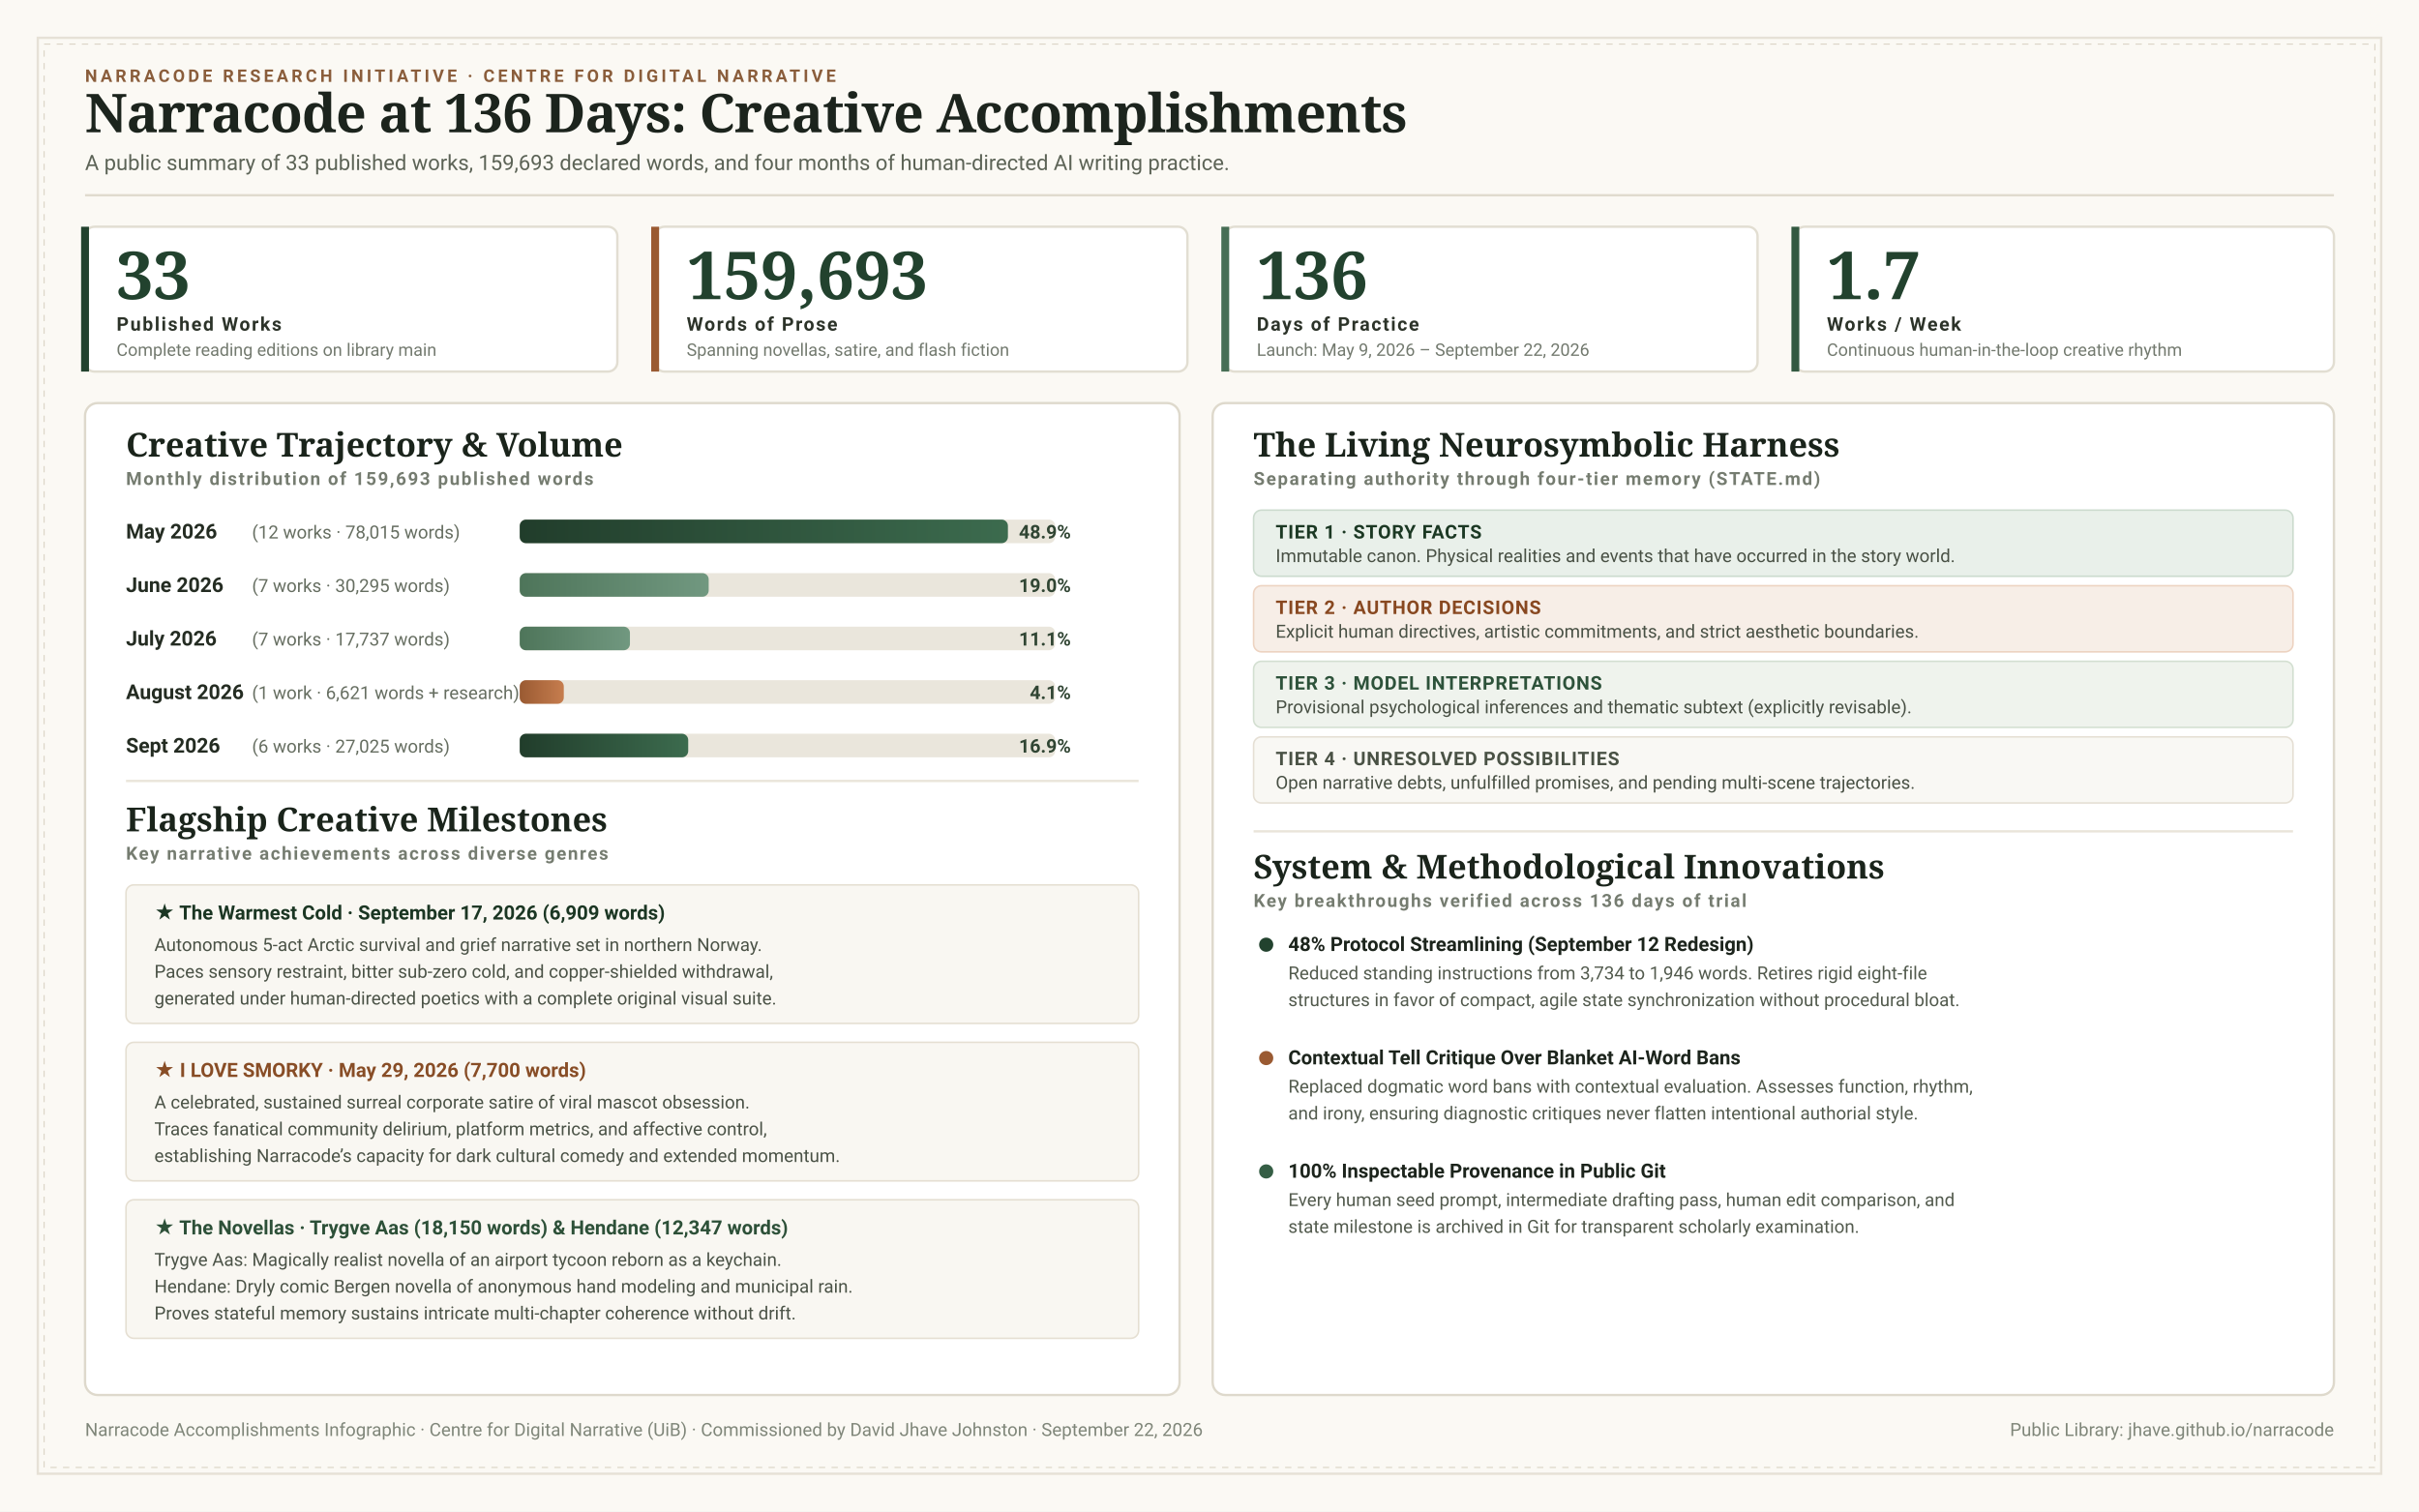
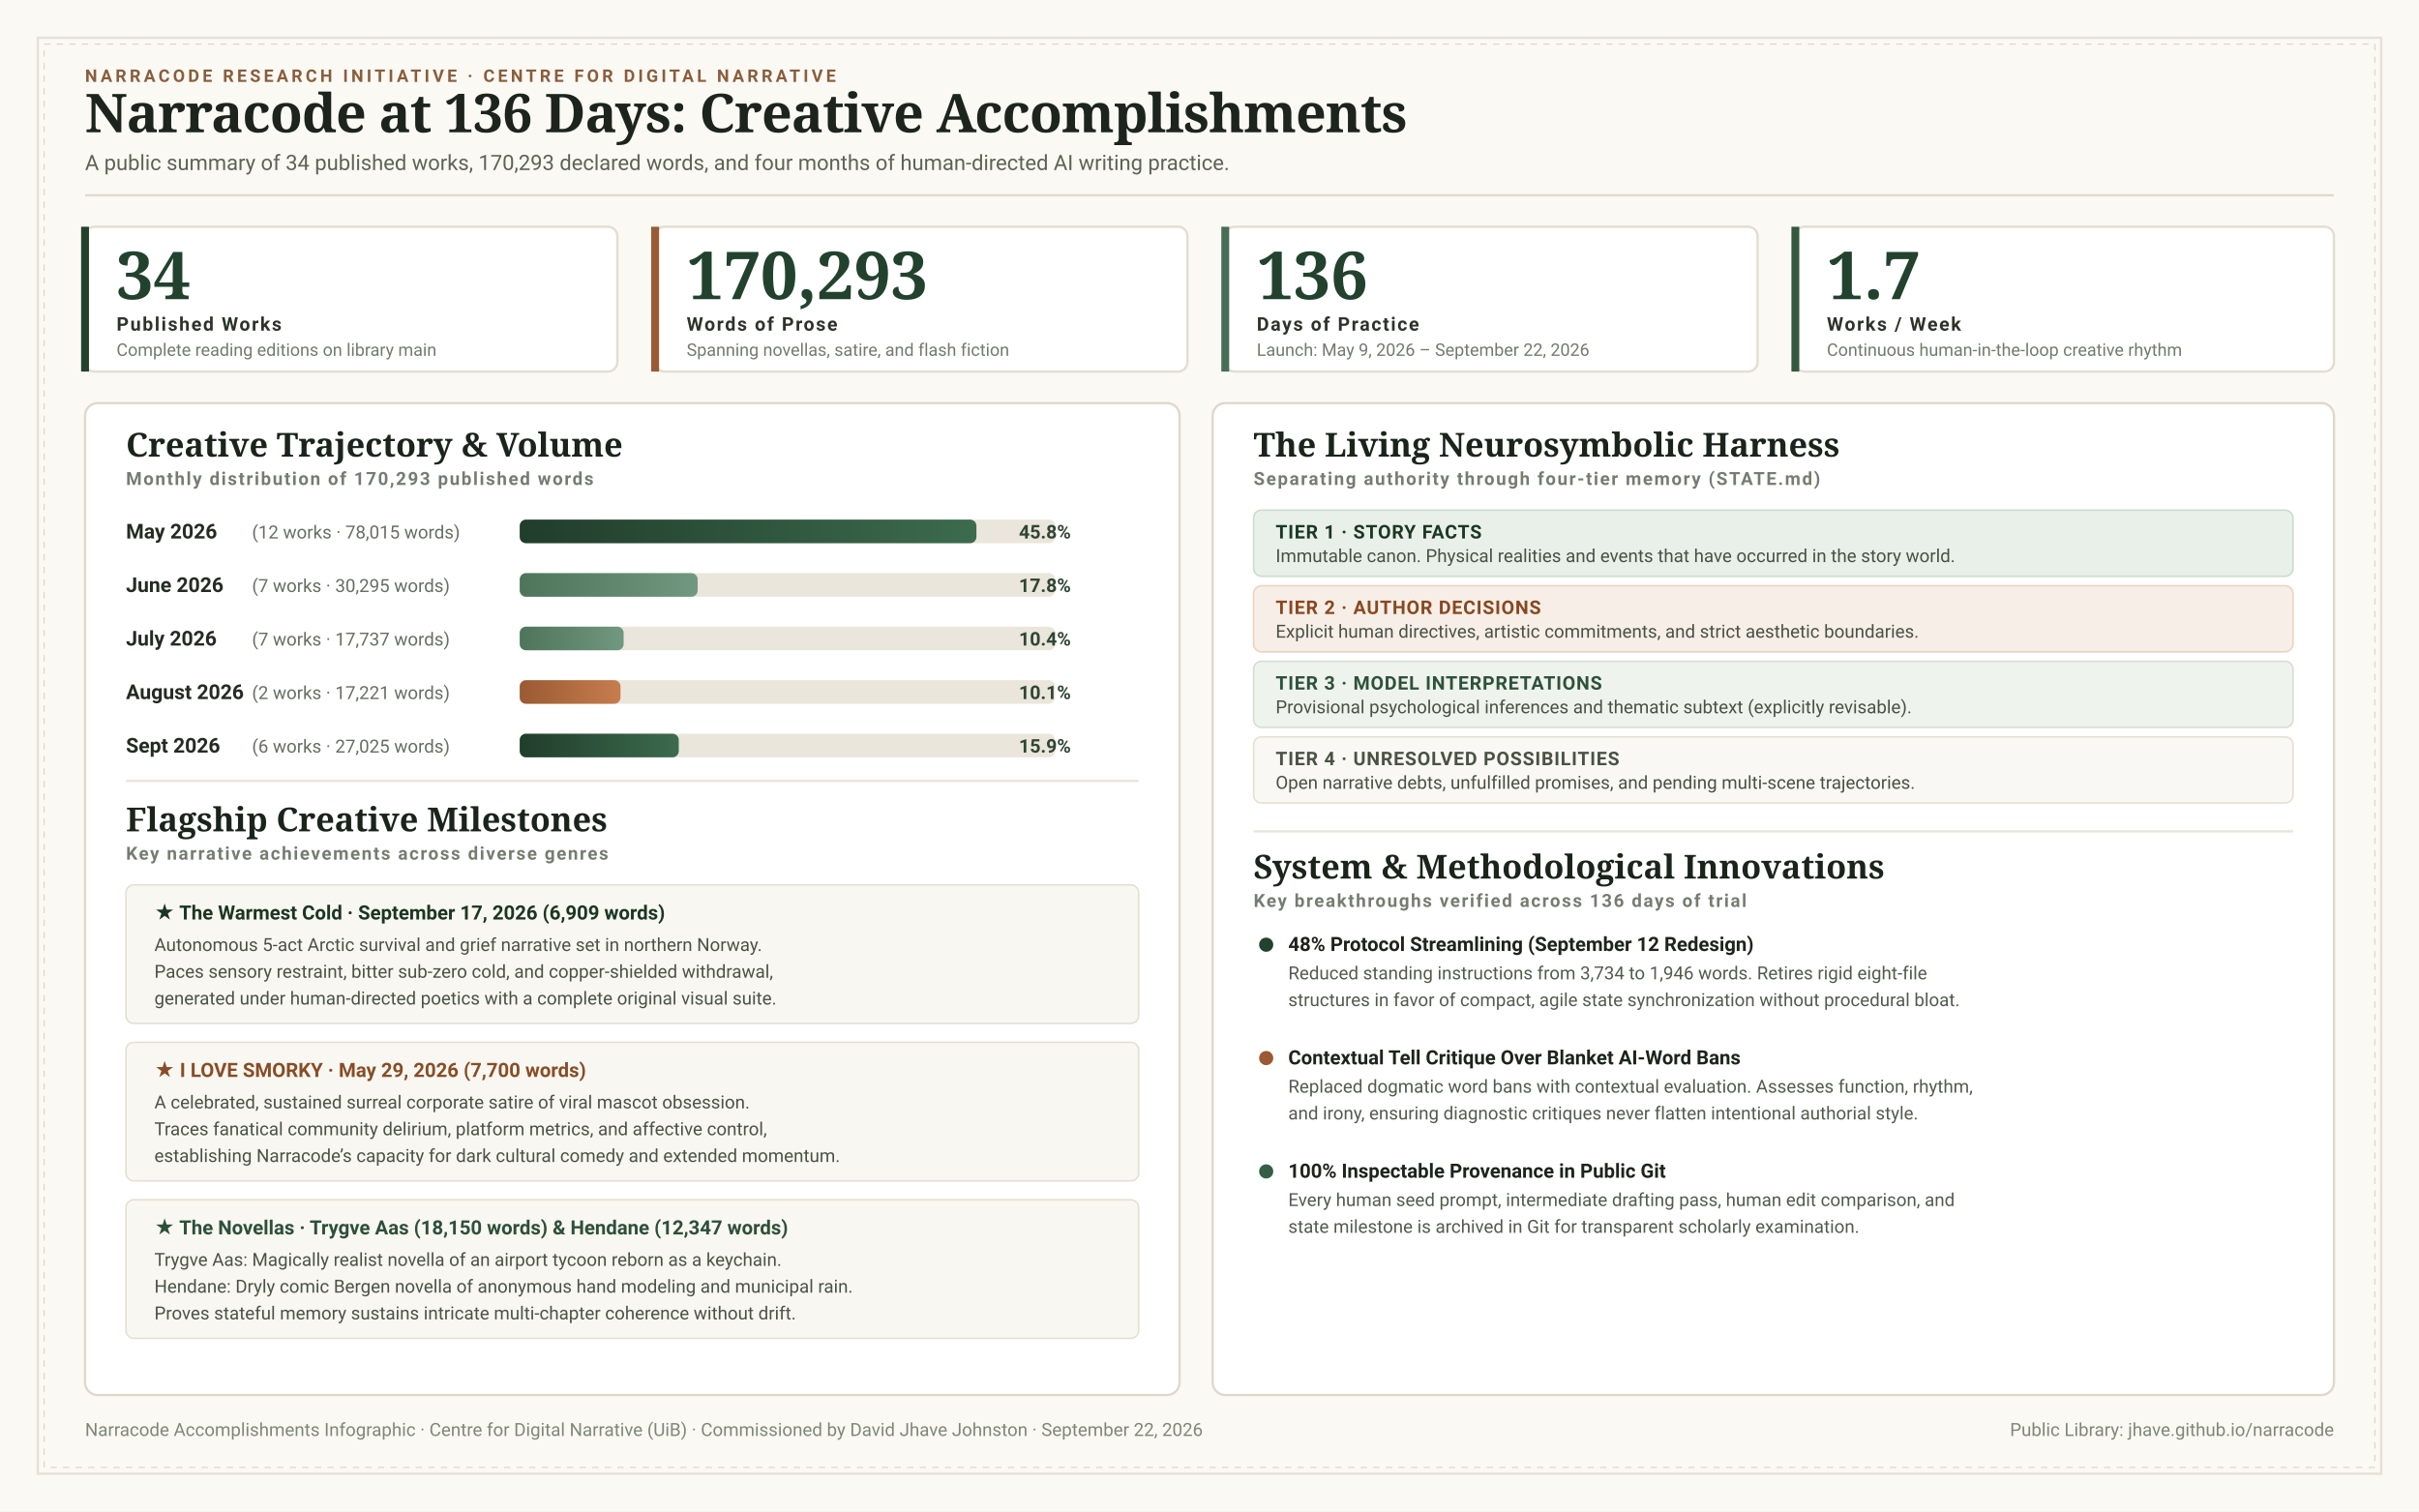
<svg xmlns="http://www.w3.org/2000/svg" viewBox="0 0 1536 960" width="1536" height="960">
  <defs>
    <style>
      .bg { fill: #fbf9f4; }
      .header-eyebrow { font-family: -apple-system, BlinkMacSystemFont, "Segoe UI", Roboto, sans-serif; font-size: 11px; font-weight: 700; text-transform: uppercase; letter-spacing: 2px; fill: #8a5d3b; }
      .header-title { font-family: "Georgia", "Newsreader", serif; font-size: 34px; font-weight: 600; fill: #1c241d; letter-spacing: -0.5px; }
      .header-sub { font-family: -apple-system, BlinkMacSystemFont, "Segoe UI", Roboto, sans-serif; font-size: 13.5px; fill: #5c6356; }
      
      .stat-card { fill: #ffffff; stroke: #e2ded2; stroke-width: 1.5; rx: 6px; }
      .stat-num { font-family: "Georgia", "Newsreader", serif; font-size: 42px; font-weight: 600; fill: #22422e; }
      .stat-label { font-family: -apple-system, BlinkMacSystemFont, "Segoe UI", Roboto, sans-serif; font-size: 12px; font-weight: 700; text-transform: uppercase; letter-spacing: 1px; fill: #2c3329; }
      .stat-desc { font-family: -apple-system, BlinkMacSystemFont, "Segoe UI", Roboto, sans-serif; font-size: 11px; fill: #72796e; }

      .card-box { fill: #ffffff; stroke: #ded9cc; stroke-width: 1.5; rx: 8px; }
      .card-title { font-family: "Georgia", "Newsreader", serif; font-size: 21px; font-weight: 600; fill: #1a241b; }
      .card-sub { font-family: -apple-system, BlinkMacSystemFont, "Segoe UI", Roboto, sans-serif; font-size: 11.5px; font-weight: 600; text-transform: uppercase; letter-spacing: 1px; fill: #757c70; }

      .bar-bg { fill: #eae6dc; rx: 4px; }
      .bar-fill { rx: 4px; }
      .bar-label { font-family: -apple-system, BlinkMacSystemFont, "Segoe UI", Roboto, sans-serif; font-size: 13px; font-weight: 600; fill: #242c22; }
      .bar-meta { font-family: -apple-system, BlinkMacSystemFont, "Segoe UI", Roboto, sans-serif; font-size: 11.5px; fill: #666e61; }
      .bar-pct { font-family: -apple-system, BlinkMacSystemFont, "Segoe UI", Roboto, sans-serif; font-size: 12px; font-weight: 700; fill: #304533; }

      .spotlight-box { fill: #f9f7f2; stroke: #e5dfd2; stroke-width: 1; rx: 5px; }
      .spotlight-title { font-family: -apple-system, BlinkMacSystemFont, "Segoe UI", Roboto, sans-serif; font-size: 12.5px; font-weight: 700; }
      .spotlight-body { font-family: -apple-system, BlinkMacSystemFont, "Segoe UI", Roboto, sans-serif; font-size: 11.5px; fill: #4a5246; line-height: 1.45; }

      .tier-box { rx: 5px; }
      .tier-title { font-family: -apple-system, BlinkMacSystemFont, "Segoe UI", Roboto, sans-serif; font-size: 12px; font-weight: 700; letter-spacing: 0.5px; }
      .tier-body { font-family: -apple-system, BlinkMacSystemFont, "Segoe UI", Roboto, sans-serif; font-size: 11.5px; fill: #485044; }

      .inno-title { font-family: -apple-system, BlinkMacSystemFont, "Segoe UI", Roboto, sans-serif; font-size: 12.5px; font-weight: 700; fill: #1c241c; }
      .inno-body { font-family: -apple-system, BlinkMacSystemFont, "Segoe UI", Roboto, sans-serif; font-size: 11.5px; fill: #525a4d; }

      .footer-txt { font-family: -apple-system, BlinkMacSystemFont, "Segoe UI", Roboto, sans-serif; font-size: 11.5px; fill: #7f8679; }
    </style>
    <linearGradient id="gradDark" x1="0" y1="0" x2="1" y2="0">
      <stop offset="0%" stop-color="#213d2b" />
      <stop offset="100%" stop-color="#3c6b4e" />
    </linearGradient>
    <linearGradient id="gradSage" x1="0" y1="0" x2="1" y2="0">
      <stop offset="0%" stop-color="#4e755a" />
      <stop offset="100%" stop-color="#719880" />
    </linearGradient>
    <linearGradient id="gradTerra" x1="0" y1="0" x2="1" y2="0">
      <stop offset="0%" stop-color="#9a5a32" />
      <stop offset="100%" stop-color="#c67d4e" />
    </linearGradient>
  </defs>
  <rect width="1536" height="960" class="bg" />
  <rect x="24" y="24" width="1488" height="912" fill="none" stroke="#e6e1d6" stroke-width="1.5" />
  <rect x="28" y="28" width="1480" height="904" fill="none" stroke="#dcd6c8" stroke-width="0.75" stroke-dasharray="4 4" />
  <g transform="translate(54, 52)">
    <text class="header-eyebrow" x="0" y="0">NARRACODE RESEARCH INITIATIVE · CENTRE FOR DIGITAL NARRATIVE</text>
    <text class="header-title" x="0" y="32">Narracode at 136 Days: Creative Accomplishments</text>
-     <text class="header-sub" x="0" y="56">A public summary of 33 published works, 159,693 declared words, and four months of human-directed AI writing practice.</text>
+     <text class="header-sub" x="0" y="56">A public summary of 34 published works, 170,293 declared words, and four months of human-directed AI writing practice.</text>
    <line x1="0" y1="72" x2="1428" y2="72" stroke="#e0dbce" stroke-width="1.5" />
  </g>
  <g transform="translate(54, 144)">
    <g transform="translate(0, 0)">
      <rect width="338" height="92" class="stat-card" />
      <line x1="0" y1="0" x2="0" y2="92" stroke="#22422e" stroke-width="5" />
-       <text class="stat-num" x="20" y="46">33</text>
+       <text class="stat-num" x="20" y="46">34</text>
      <text class="stat-label" x="20" y="66">Published Works</text>
      <text class="stat-desc" x="20" y="82">Complete reading editions on library main</text>
    </g>
    <g transform="translate(362, 0)">
      <rect width="338" height="92" class="stat-card" />
      <line x1="0" y1="0" x2="0" y2="92" stroke="#9a5a32" stroke-width="5" />
-       <text class="stat-num" x="20" y="46" fill="#9a5a32">159,693</text>
+       <text class="stat-num" x="20" y="46" fill="#9a5a32">170,293</text>
      <text class="stat-label" x="20" y="66">Words of Prose</text>
      <text class="stat-desc" x="20" y="82">Spanning novellas, satire, and flash fiction</text>
    </g>
    <g transform="translate(724, 0)">
      <rect width="338" height="92" class="stat-card" />
      <line x1="0" y1="0" x2="0" y2="92" stroke="#476e55" stroke-width="5" />
      <text class="stat-num" x="20" y="46" fill="#2d523b">136</text>
      <text class="stat-label" x="20" y="66">Days of Practice</text>
      <text class="stat-desc" x="20" y="82">Launch: May 9, 2026 – September 22, 2026</text>
    </g>
    <g transform="translate(1086, 0)">
      <rect width="342" height="92" class="stat-card" />
      <line x1="0" y1="0" x2="0" y2="92" stroke="#335941" stroke-width="5" />
      <text class="stat-num" x="20" y="46" fill="#203e2d">1.7</text>
      <text class="stat-label" x="20" y="66">Works / Week</text>
      <text class="stat-desc" x="20" y="82">Continuous human-in-the-loop creative rhythm</text>
    </g>
  </g>
  <g transform="translate(54, 256)">
    <rect width="695" height="630" class="card-box" />
    <text class="card-title" x="26" y="34">Creative Trajectory &amp; Volume</text>
-     <text class="card-sub" x="26" y="52">Monthly distribution of 159,693 published words</text>
+     <text class="card-sub" x="26" y="52">Monthly distribution of 170,293 published words</text>
    <g transform="translate(26, 72)">
      <g transform="translate(0, 0)">
        <text class="bar-label" x="0" y="14">May 2026</text>
        <text class="bar-meta" x="80" y="14">(12 works · 78,015 words)</text>
        <rect x="250" y="2" width="340" height="15" class="bar-bg" />
-         <rect x="250" y="2" width="310" height="15" class="bar-fill" fill="url(#gradDark)" />
-         <text class="bar-pct" x="600" y="14" text-anchor="end">48.9%</text>
+         <rect x="250" y="2" width="290" height="15" class="bar-fill" fill="url(#gradDark)" />
+         <text class="bar-pct" x="600" y="14" text-anchor="end">45.8%</text>
      </g>
      <g transform="translate(0, 34)">
        <text class="bar-label" x="0" y="14">June 2026</text>
        <text class="bar-meta" x="80" y="14">(7 works · 30,295 words)</text>
        <rect x="250" y="2" width="340" height="15" class="bar-bg" />
-         <rect x="250" y="2" width="120" height="15" class="bar-fill" fill="url(#gradSage)" />
-         <text class="bar-pct" x="600" y="14" text-anchor="end">19.0%</text>
+         <rect x="250" y="2" width="113" height="15" class="bar-fill" fill="url(#gradSage)" />
+         <text class="bar-pct" x="600" y="14" text-anchor="end">17.8%</text>
      </g>
      <g transform="translate(0, 68)">
        <text class="bar-label" x="0" y="14">July 2026</text>
        <text class="bar-meta" x="80" y="14">(7 works · 17,737 words)</text>
        <rect x="250" y="2" width="340" height="15" class="bar-bg" />
-         <rect x="250" y="2" width="70" height="15" class="bar-fill" fill="url(#gradSage)" />
-         <text class="bar-pct" x="600" y="14" text-anchor="end">11.1%</text>
+         <rect x="250" y="2" width="66" height="15" class="bar-fill" fill="url(#gradSage)" />
+         <text class="bar-pct" x="600" y="14" text-anchor="end">10.4%</text>
      </g>
      <g transform="translate(0, 102)">
        <text class="bar-label" x="0" y="14">August 2026</text>
-         <text class="bar-meta" x="80" y="14">(1 work · 6,621 words + research)</text>
-         <rect x="250" y="2" width="340" height="15" class="bar-bg" />
-         <rect x="250" y="2" width="28" height="15" class="bar-fill" fill="url(#gradTerra)" />
-         <text class="bar-pct" x="600" y="14" text-anchor="end">4.1%</text>
+         <text class="bar-meta" x="80" y="14">(2 works · 17,221 words)</text>
+         <rect x="250" y="2" width="340" height="15" class="bar-bg" />
+         <rect x="250" y="2" width="64" height="15" class="bar-fill" fill="url(#gradTerra)" />
+         <text class="bar-pct" x="600" y="14" text-anchor="end">10.1%</text>
      </g>
      <g transform="translate(0, 136)">
        <text class="bar-label" x="0" y="14">Sept 2026</text>
        <text class="bar-meta" x="80" y="14">(6 works · 27,025 words)</text>
        <rect x="250" y="2" width="340" height="15" class="bar-bg" />
-         <rect x="250" y="2" width="107" height="15" class="bar-fill" fill="url(#gradDark)" />
-         <text class="bar-pct" x="600" y="14" text-anchor="end">16.9%</text>
+         <rect x="250" y="2" width="101" height="15" class="bar-fill" fill="url(#gradDark)" />
+         <text class="bar-pct" x="600" y="14" text-anchor="end">15.9%</text>
      </g>
    </g>
    <line x1="26" y1="240" x2="669" y2="240" stroke="#eae5da" stroke-width="1.5" />
    <text class="card-title" x="26" y="272" font-size="18px">Flagship Creative Milestones</text>
    <text class="card-sub" x="26" y="290">Key narrative achievements across diverse genres</text>
    <g transform="translate(26, 306)">
      <rect width="643" height="88" class="spotlight-box" />
      <text class="spotlight-title" x="18" y="22" fill="#1b3623">★ The Warmest Cold · September 17, 2026 (6,909 words)</text>
      <text class="spotlight-body" x="18" y="42">
        <tspan x="18" dy="0">Autonomous 5-act Arctic survival and grief narrative set in northern Norway.</tspan>
        <tspan x="18" dy="17">Paces sensory restraint, bitter sub-zero cold, and copper-shielded withdrawal,</tspan>
        <tspan x="18" dy="17">generated under human-directed poetics with a complete original visual suite.</tspan>
      </text>
    </g>
    <g transform="translate(26, 406)">
      <rect width="643" height="88" class="spotlight-box" />
      <text class="spotlight-title" x="18" y="22" fill="#884d26">★ I LOVE SMORKY · May 29, 2026 (7,700 words)</text>
      <text class="spotlight-body" x="18" y="42">
        <tspan x="18" dy="0">A celebrated, sustained surreal corporate satire of viral mascot obsession.</tspan>
        <tspan x="18" dy="17">Traces fanatical community delirium, platform metrics, and affective control,</tspan>
        <tspan x="18" dy="17">establishing Narracode’s capacity for dark cultural comedy and extended momentum.</tspan>
      </text>
    </g>
    <g transform="translate(26, 506)">
      <rect width="643" height="88" class="spotlight-box" />
      <text class="spotlight-title" x="18" y="22" fill="#2d5038">★ The Novellas · Trygve Aas (18,150 words) &amp; Hendane (12,347 words)</text>
      <text class="spotlight-body" x="18" y="42">
        <tspan x="18" dy="0">Trygve Aas: Magically realist novella of an airport tycoon reborn as a keychain.</tspan>
        <tspan x="18" dy="17">Hendane: Dryly comic Bergen novella of anonymous hand modeling and municipal rain.</tspan>
        <tspan x="18" dy="17">Proves stateful memory sustains intricate multi-chapter coherence without drift.</tspan>
      </text>
    </g>
  </g>
  <g transform="translate(770, 256)">
    <rect width="712" height="630" class="card-box" />
    <text class="card-title" x="26" y="34">The Living Neurosymbolic Harness</text>
    <text class="card-sub" x="26" y="52">Separating authority through four-tier memory (STATE.md)</text>
    <g transform="translate(26, 68)">
      <g transform="translate(0, 0)">
        <rect width="660" height="42" class="tier-box" fill="#e9f0ea" stroke="#ccdbce" />
        <text class="tier-title" x="14" y="18" fill="#1b3823">TIER 1 · STORY FACTS</text>
        <text class="tier-body" x="14" y="33">Immutable canon. Physical realities and events that have occurred in the story world.</text>
      </g>
      <g transform="translate(0, 48)">
        <rect width="660" height="42" class="tier-box" fill="#f7eee7" stroke="#edd3c1" />
        <text class="tier-title" x="14" y="18" fill="#884820">TIER 2 · AUTHOR DECISIONS</text>
        <text class="tier-body" x="14" y="33">Explicit human directives, artistic commitments, and strict aesthetic boundaries.</text>
      </g>
      <g transform="translate(0, 96)">
        <rect width="660" height="42" class="tier-box" fill="#eff3ed" stroke="#d3dfd1" />
        <text class="tier-title" x="14" y="18" fill="#2d523a">TIER 3 · MODEL INTERPRETATIONS</text>
        <text class="tier-body" x="14" y="33">Provisional psychological inferences and thematic subtext (explicitly revisable).</text>
      </g>
      <g transform="translate(0, 144)">
        <rect width="660" height="42" class="tier-box" fill="#f9f8f4" stroke="#e5dfd4" />
        <text class="tier-title" x="14" y="18" fill="#4a5245">TIER 4 · UNRESOLVED POSSIBILITIES</text>
        <text class="tier-body" x="14" y="33">Open narrative debts, unfulfilled promises, and pending multi-scene trajectories.</text>
      </g>
    </g>
    <line x1="26" y1="272" x2="686" y2="272" stroke="#eae5da" stroke-width="1.5" />
    <text class="card-title" x="26" y="302" font-size="18px">System &amp; Methodological Innovations</text>
    <text class="card-sub" x="26" y="320">Key breakthroughs verified across 136 days of trial</text>
    <g transform="translate(26, 336)">
      <g transform="translate(0, 0)">
        <circle cx="8" cy="8" r="4.5" fill="#22422e" />
        <text class="inno-title" x="22" y="12">48% Protocol Streamlining (September 12 Redesign)</text>
        <text class="inno-body" x="22" y="30">
          <tspan x="22" dy="0">Reduced standing instructions from 3,734 to 1,946 words. Retires rigid eight-file</tspan>
          <tspan x="22" dy="17">structures in favor of compact, agile state synchronization without procedural bloat.</tspan>
        </text>
      </g>
      <g transform="translate(0, 72)">
        <circle cx="8" cy="8" r="4.5" fill="#9a5a32" />
        <text class="inno-title" x="22" y="12">Contextual Tell Critique Over Blanket AI-Word Bans</text>
        <text class="inno-body" x="22" y="30">
          <tspan x="22" dy="0">Replaced dogmatic word bans with contextual evaluation. Assesses function, rhythm,</tspan>
          <tspan x="22" dy="17">and irony, ensuring diagnostic critiques never flatten intentional authorial style.</tspan>
        </text>
      </g>
      <g transform="translate(0, 144)">
        <circle cx="8" cy="8" r="4.5" fill="#355e45" />
        <text class="inno-title" x="22" y="12">100% Inspectable Provenance in Public Git</text>
        <text class="inno-body" x="22" y="30">
          <tspan x="22" dy="0">Every human seed prompt, intermediate drafting pass, human edit comparison, and</tspan>
          <tspan x="22" dy="17">state milestone is archived in Git for transparent scholarly examination.</tspan>
        </text>
      </g>
    </g>
  </g>
  <g transform="translate(54, 912)">
    <text class="footer-txt" x="0" y="0">Narracode Accomplishments Infographic · Centre for Digital Narrative (UiB) · Commissioned by David Jhave Johnston · September 22, 2026</text>
    <text class="footer-txt" x="1428" y="0" text-anchor="end">Public Library: jhave.github.io/narracode</text>
  </g>
</svg>
